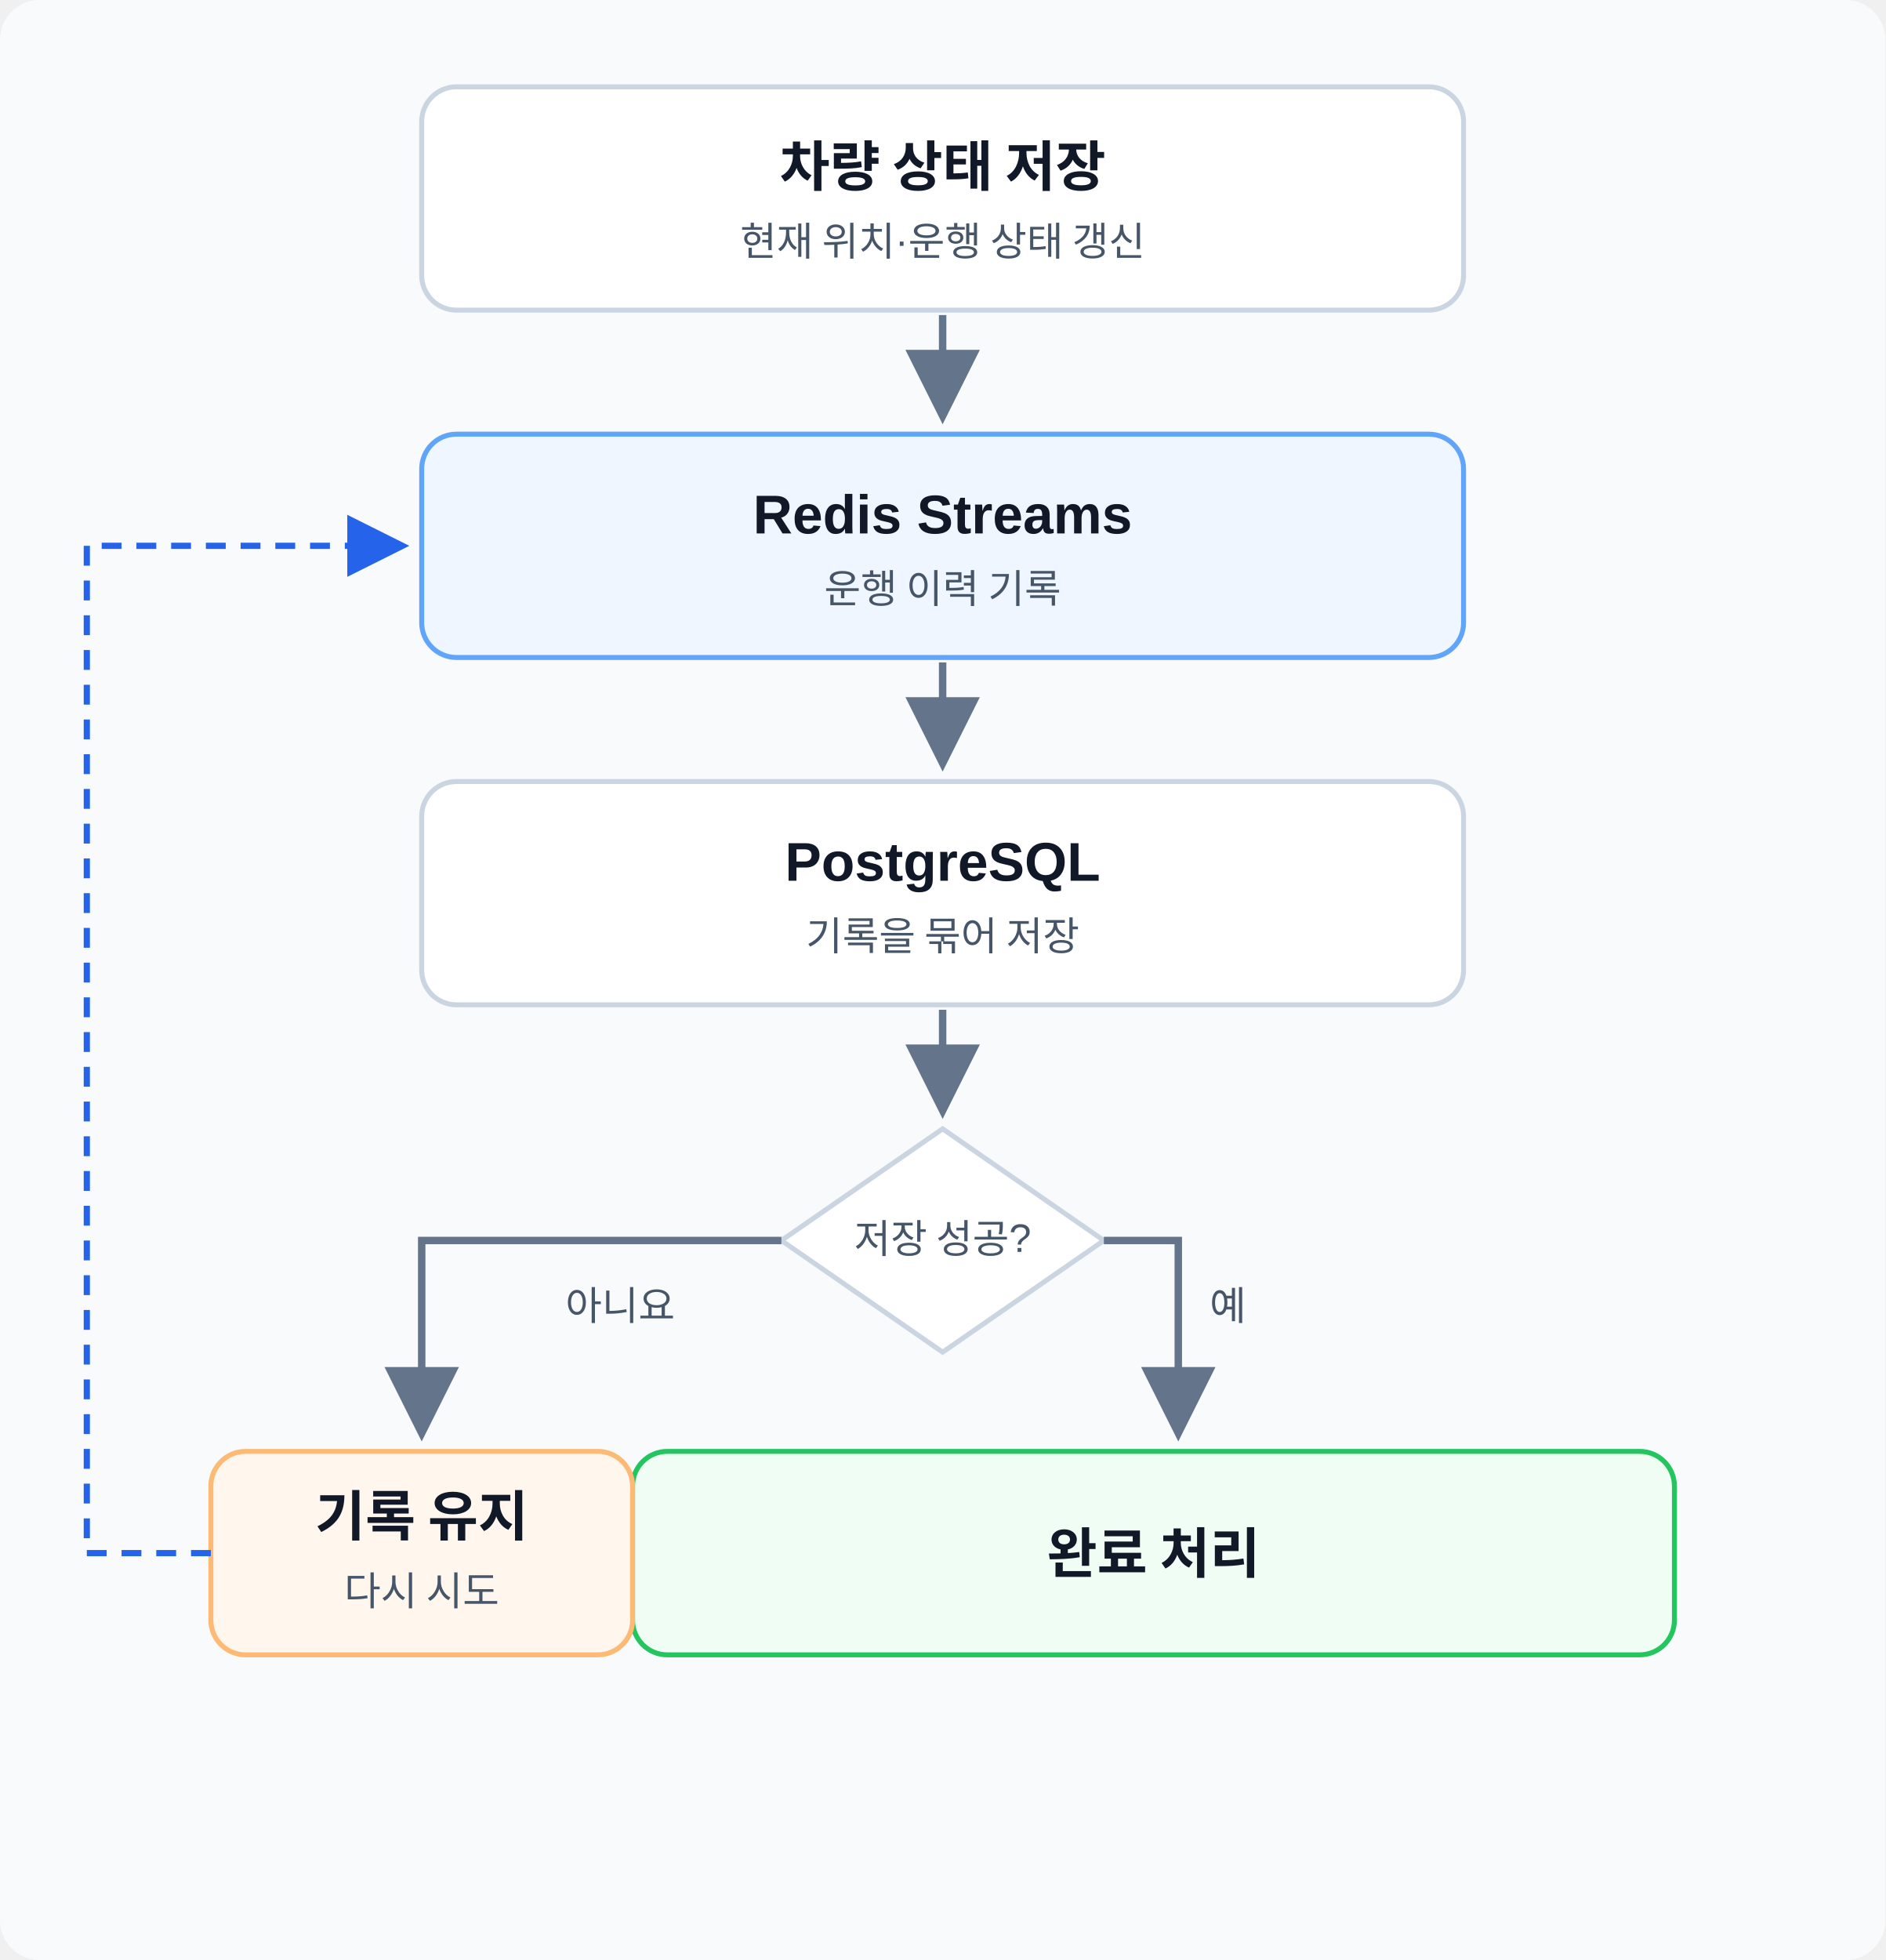
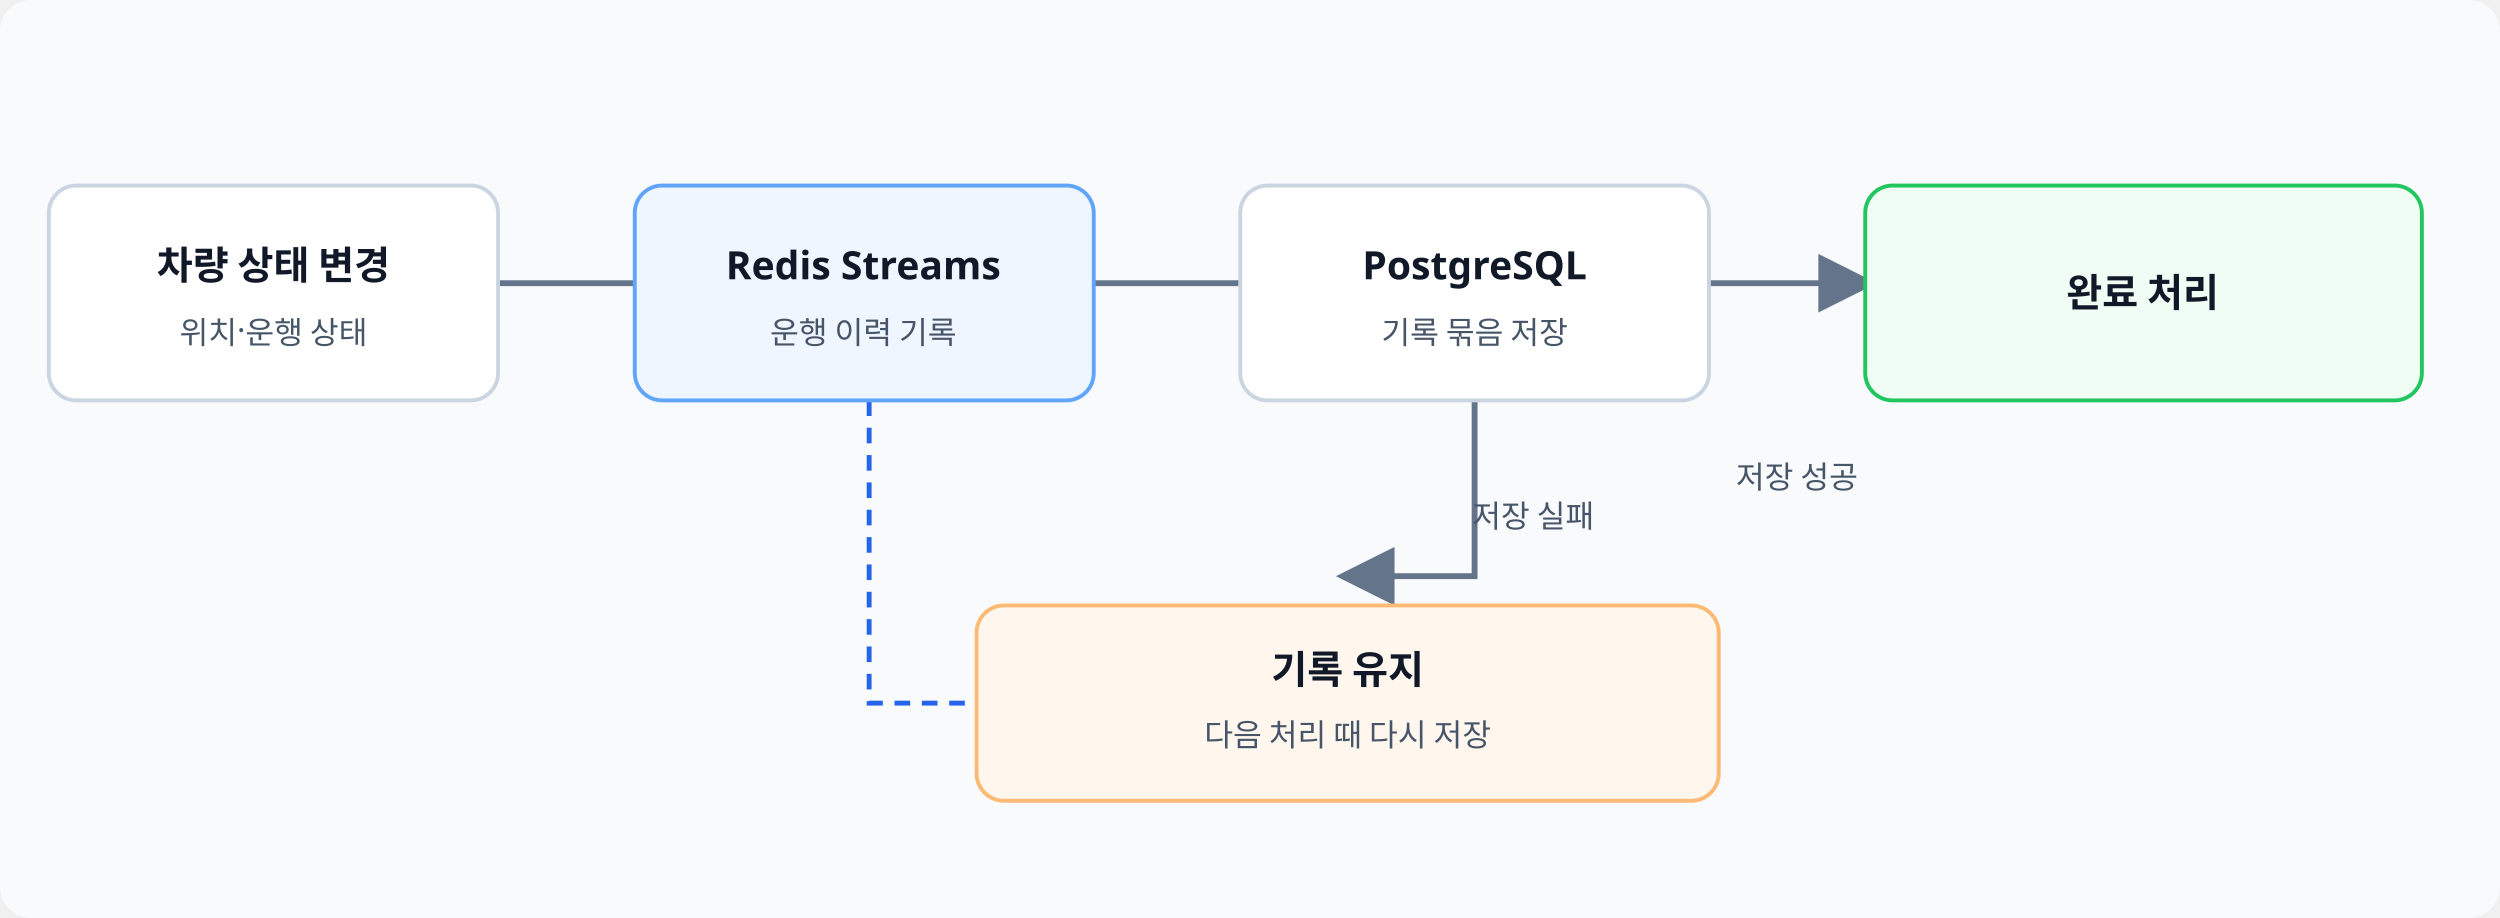
- <svg xmlns="http://www.w3.org/2000/svg" width="760" height="790" viewBox="0 0 760 790" role="img" aria-labelledby="title desc">
+ <svg xmlns="http://www.w3.org/2000/svg" width="1280" height="470" viewBox="0 0 1280 470" role="img" aria-labelledby="title desc">
  <defs>
    <marker id="arrow" markerWidth="10" markerHeight="10" refX="8" refY="5" orient="auto">
      <path d="M0 0L10 5L0 10Z" fill="#64748B" />
    </marker>
-     <marker id="retry" markerWidth="10" markerHeight="10" refX="8" refY="5" orient="auto">
-       <path d="M0 0L10 5L0 10Z" fill="#2563EB" />
-     </marker>
-     <style>.bg{fill:#F8FAFC}.box{fill:#fff;stroke:#CBD5E1;stroke-width:2}.focus{fill:#EFF6FF;stroke:#60A5FA;stroke-width:2}.ok{fill:#F0FDF4;stroke:#22C55E;stroke-width:2}.fail{fill:#FFF7ED;stroke:#FDBA74;stroke-width:2}.head{font:700 22px Pretendard,Arial,sans-serif;fill:#111827;text-anchor:middle}.sub{font:16px Pretendard,Arial,sans-serif;fill:#475569;text-anchor:middle}.arrow{fill:none;stroke:#64748B;stroke-width:3;marker-end:url(#arrow)}.retry-line{fill:none;stroke:#2563EB;stroke-width:2.5;stroke-dasharray:8 6;marker-end:url(#retry)}</style>
+     <style>
+ .bg{fill:#F8FAFC}.box{fill:#fff;stroke:#CBD5E1;stroke-width:2}.focus{fill:#EFF6FF;stroke:#60A5FA;stroke-width:2}.ok{fill:#F0FDF4;stroke:#22C55E;stroke-width:2}.fail{fill:#FFF7ED;stroke:#FDBA74;stroke-width:2}
+ .head{font:700 20px Pretendard,'Noto Sans KR',sans-serif;fill:#111827;text-anchor:middle}.sub{font:16px Pretendard,'Noto Sans KR',sans-serif;fill:#475569;text-anchor:middle}.arrow{fill:none;stroke:#64748B;stroke-width:3;marker-end:url(#arrow)}.retry{fill:none;stroke:#2563EB;stroke-width:2.5;stroke-dasharray:8 6;marker-end:url(#retry)}
+ </style>
  </defs>
-   <rect class="bg" width="760" height="790" rx="16" />
-   <rect class="box" x="170" y="35" width="420" height="90" rx="14" />
-   <text class="head" x="380" y="75">차량 상태 저장</text>
-   <text class="sub" x="380" y="103">현재 위치·운행 상태 갱신</text>
-   <path class="arrow" d="M380 127V165" />
-   <rect class="focus" x="170" y="175" width="420" height="90" rx="14" />
-   <text class="head" x="380" y="215">Redis Streams</text>
-   <text class="sub" x="380" y="243">운행 이력 기록</text>
-   <path class="arrow" d="M380 267V305" />
-   <rect class="box" x="170" y="315" width="420" height="90" rx="14" />
-   <text class="head" x="380" y="355">PostgreSQL</text>
-   <text class="sub" x="380" y="383">기록을 묶어 저장</text>
-   <path class="arrow" d="M380 407V445" />
-   <path d="M380 455L445 500L380 545L315 500Z" fill="#fff" stroke="#CBD5E1" stroke-width="2" />
-   <text class="sub" x="380" y="505">저장 성공?</text>
-   <path class="arrow" d="M445 500H475V575" />
-   <text class="sub" x="495" y="532">예</text>
-   <rect class="ok" x="255" y="585" width="420" height="82" rx="14" />
-   <text class="head" x="465" y="634">완료 처리</text>
-   <path class="arrow" d="M315 500H170V575" />
-   <text class="sub" x="250" y="532">아니요</text>
-   <rect class="fail" x="85" y="585" width="170" height="82" rx="14" />
-   <text class="head" x="170" y="619">기록 유지</text>
-   <text class="sub" x="170" y="647">다시 시도</text>
-   <path class="retry-line" d="M85 626H35V220H160" />
+   <rect class="bg" width="1280" height="470" rx="16" />
+   <path class="arrow" d="M255 145H325M560 145H635M875 145H955" />
+   <path class="arrow" d="M755 200V295H690" />
+   <path class="retry" d="M690 360H445V205" />
+   <text class="sub" x="920" y="250">저장 성공</text>
+   <text class="sub" x="785" y="270">저장 실패</text>
+   <rect class="box" x="25" y="95" width="230" height="110" rx="14" />
+   <text class="head" x="140" y="143">차량 상태 변경</text>
+   <text class="sub" x="140" y="176">위치·운행 상태</text>
+   <rect class="focus" x="325" y="95" width="235" height="110" rx="14" />
+   <text class="head" x="442" y="143">Redis Streams</text>
+   <text class="sub" x="442" y="176">운행 이력 기록</text>
+   <rect class="box" x="635" y="95" width="240" height="110" rx="14" />
+   <text class="head" x="755" y="143">PostgreSQL</text>
+   <text class="sub" x="755" y="176">기록 묶음 저장</text>
+   <rect class="ok" x="955" y="95" width="285" height="110" rx="14" />
+   <text class="head" x="1097" y="157">완료 처리</text>
+   <rect class="fail" x="500" y="310" width="380" height="100" rx="14" />
+   <text class="head" x="690" y="350">기록 유지</text>
+   <text class="sub" x="690" y="382">다음 처리 때 다시 저장</text>
</svg>
